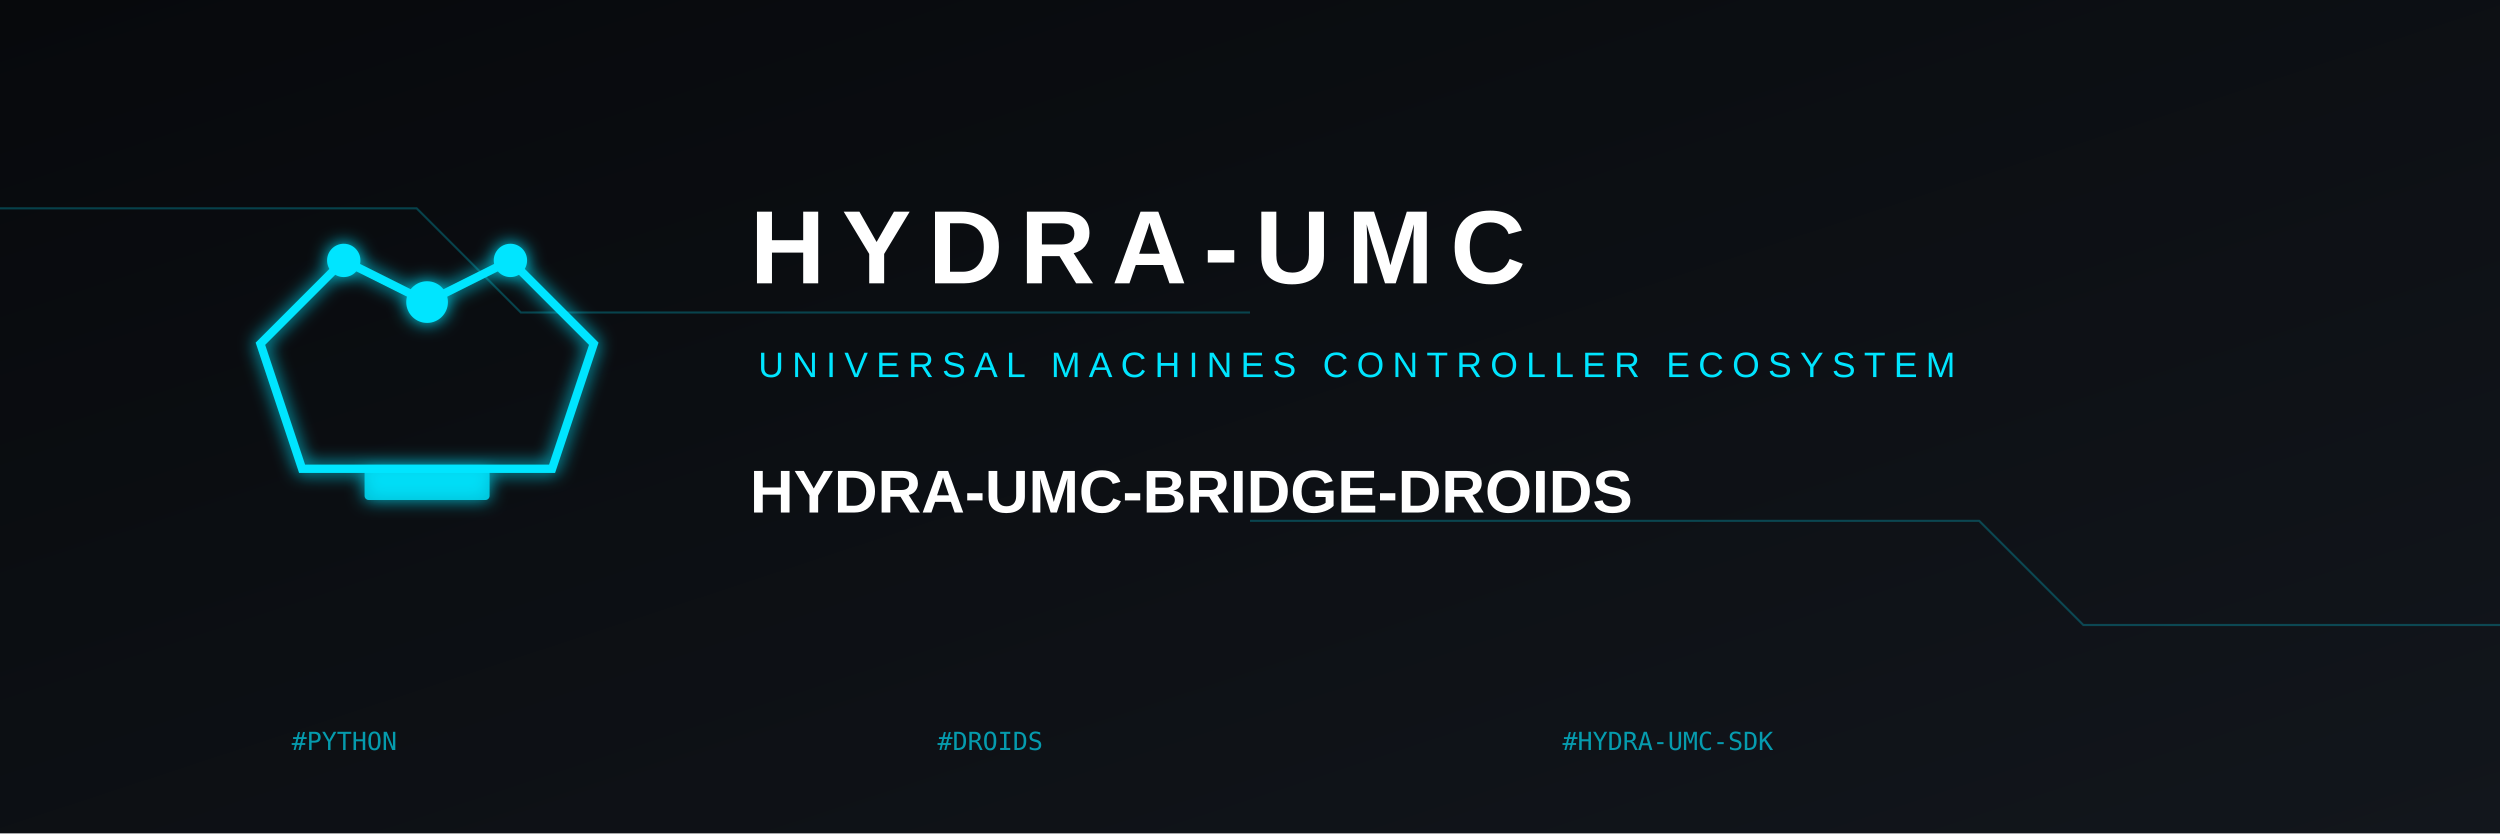
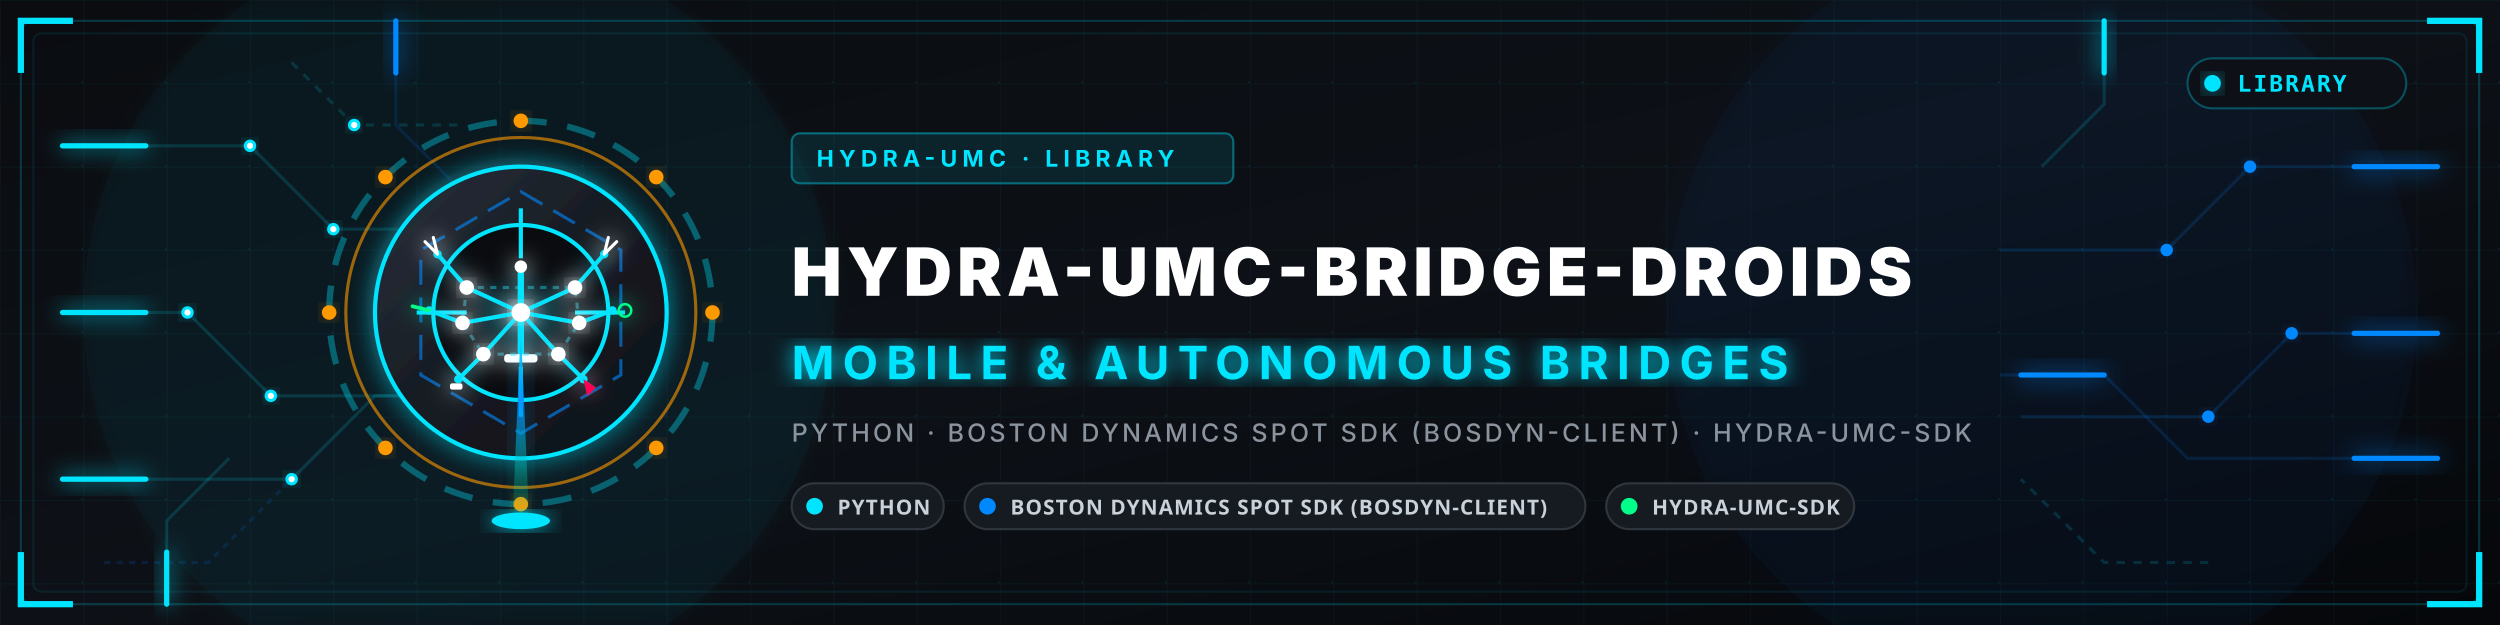
- <svg xmlns="http://www.w3.org/2000/svg" viewBox="0 0 1200 400" role="img" aria-labelledby="title desc">
+ <svg xmlns="http://www.w3.org/2000/svg" viewBox="0 0 1200 300" width="100%" height="100%">
  <defs>
-     <linearGradient id="bg" x1="0%" y1="0%" x2="100%" y2="100%">
-       <stop stop-color="#07090C" />
-       <stop offset="1" stop-color="#12161C" />
-     </linearGradient>
-     <filter id="g">
-       <feGaussianBlur stdDeviation="4" result="b" />
+     <linearGradient id="bgGlow" x1="0%" y1="0%" x2="100%" y2="100%">
+       <stop offset="0%" stop-color="#0A0C10" />
+       <stop offset="50%" stop-color="#0D1117" />
+       <stop offset="100%" stop-color="#05070A" />
+     </linearGradient>
+     <linearGradient id="cyanGlow" x1="0%" y1="0%" x2="100%" y2="0%">
+       <stop offset="0%" stop-color="#00E5FF" stop-opacity="0.8" />
+       <stop offset="100%" stop-color="#0088FF" stop-opacity="0.9" />
+     </linearGradient>
+     <linearGradient id="hydraCyanGlow" x1="0%" y1="0%" x2="100%" y2="100%">
+       <stop offset="0%" stop-color="#00F0FF" />
+       <stop offset="100%" stop-color="#0077FF" />
+     </linearGradient>
+     <linearGradient id="laserBeam" x1="0%" y1="0%" x2="0%" y2="100%">
+       <stop offset="0%" stop-color="#00E5FF" stop-opacity="1" />
+       <stop offset="40%" stop-color="#0088FF" stop-opacity="0.8" />
+       <stop offset="100%" stop-color="#00FF88" stop-opacity="0" />
+     </linearGradient>
+     <linearGradient id="metalGradient" x1="0%" y1="0%" x2="100%" y2="100%">
+       <stop offset="0%" stop-color="#2A303C" />
+       <stop offset="50%" stop-color="#161B22" />
+       <stop offset="100%" stop-color="#0D1117" />
+     </linearGradient>
+     <filter id="glowCyan" x="-20%" y="-20%" width="140%" height="140%">
+       <feGaussianBlur stdDeviation="5" result="blur" />
      <feMerge>
-         <feMergeNode in="b" />
+         <feMergeNode in="blur" />
        <feMergeNode in="SourceGraphic" />
      </feMerge>
    </filter>
+     <filter id="glowBlue" x="-20%" y="-20%" width="140%" height="140%">
+       <feGaussianBlur stdDeviation="6" result="blur" />
+       <feMerge>
+         <feMergeNode in="blur" />
+         <feMergeNode in="SourceGraphic" />
+       </feMerge>
+     </filter>
+     <filter id="glowBeam" x="-30%" y="-30%" width="160%" height="160%">
+       <feGaussianBlur stdDeviation="8" result="blur" />
+       <feMerge>
+         <feMergeNode in="blur" />
+         <feMergeNode in="SourceGraphic" />
+       </feMerge>
+     </filter>
+     <pattern id="cyberGrid" width="40" height="40" patternUnits="userSpaceOnUse">
+       <path d="M 40 0 L 0 0 0 40" fill="none" stroke="#00E5FF" stroke-opacity="0.04" stroke-width="1" />
+       <circle cx="40" cy="40" r="1" fill="#00E5FF" fill-opacity="0.1" />
+     </pattern>
+     <g id="pcbNode">
+       <circle cx="0" cy="0" r="3" fill="#00E5FF" filter="url(#glowCyan)" />
+       <circle cx="0" cy="0" r="1.5" fill="#FFFFFF" />
+     </g>
  </defs>
-   <rect width="1200" height="400" fill="url(#bg)" />
-   <g fill="none" stroke="#00E5FF" stroke-width="1" opacity=".25">
-     <path d="M0 100H200L250 150H600" />
-     <path d="M1200 300H1000L950 250H600" />
-   </g>
-   <g transform="translate(205 185)" filter="url(#g)">
-     <path d="M-60,40 -80,-20 -40,-60 0,-40 40,-60 80,-20 60,40Z" fill="none" stroke="#00E5FF" stroke-width="4" />
-     <circle cy="-40" r="10" fill="#00E5FF" />
-     <circle cx="-40" cy="-60" r="8" fill="#00E5FF" />
-     <circle cx="40" cy="-60" r="8" fill="#00E5FF" />
-     <rect x="-30" y="40" width="60" height="15" rx="2" fill="#00E5FF" opacity=".8" />
-   </g>
-   <text x="360" y="136" font-family="Arial,sans-serif" font-size="50" font-weight="bold" fill="#FFF" letter-spacing="8">HYDRA-UMC</text>
-   <text x="364" y="181" font-family="Arial,sans-serif" font-size="17" fill="#00E5FF" letter-spacing="4">UNIVERSAL MACHINES CONTROLLER ECOSYSTEM</text>
-   <text x="360" y="246" font-family="Arial,sans-serif" font-size="29" font-weight="bold" fill="#FFF">HYDRA-UMC-BRIDGE-DROIDS</text>
-   <g font-family="monospace" font-size="12" fill="#00E5FF" opacity=".65">
-     <text x="140" y="360">#PYTHON</text>
-     <text x="450" y="360">#DROIDS</text>
-     <text x="750" y="360">#HYDRA-UMC-SDK</text>
+   <rect width="1200" height="300" fill="url(#bgGlow)" />
+   <rect width="1200" height="300" fill="url(#cyberGrid)" />
+   <circle cx="220" cy="150" r="180" fill="#00E5FF" fill-opacity="0.03" filter="url(#glowCyan)">
+     <animate attributeName="fill-opacity" values="0.02;0.05;0.02" dur="6s" repeatCount="indefinite" />
+   </circle>
+   <circle cx="980" cy="150" r="180" fill="#0077FF" fill-opacity="0.03" filter="url(#glowBlue)">
+     <animate attributeName="fill-opacity" values="0.02;0.05;0.02" dur="6s" repeatCount="indefinite" />
+   </circle>
+   <rect x="10" y="10" width="1180" height="280" fill="none" stroke="#00E5FF" stroke-opacity="0.2" stroke-width="1" rx="6" />
+   <rect x="16" y="16" width="1168" height="268" fill="none" stroke="#00E5FF" stroke-opacity="0.08" stroke-width="1" rx="4" />
+   <path d="M 10 35 L 10 10 L 35 10" fill="none" stroke="#00E5FF" stroke-width="3">
+     <animate attributeName="stroke-opacity" values="0.6;1;0.6" dur="3s" repeatCount="indefinite" />
+   </path>
+   <path d="M 1190 35 L 1190 10 L 1165 10" fill="none" stroke="#00E5FF" stroke-width="3">
+     <animate attributeName="stroke-opacity" values="0.6;1;0.6" dur="3s" repeatCount="indefinite" />
+   </path>
+   <path d="M 10 265 L 10 290 L 35 290" fill="none" stroke="#00E5FF" stroke-width="3">
+     <animate attributeName="stroke-opacity" values="0.6;1;0.6" dur="3s" repeatCount="indefinite" />
+   </path>
+   <path d="M 1190 265 L 1190 290 L 1165 290" fill="none" stroke="#00E5FF" stroke-width="3">
+     <animate attributeName="stroke-opacity" values="0.6;1;0.6" dur="3s" repeatCount="indefinite" />
+   </path>
+   <g stroke="#00E5FF" stroke-opacity="0.15" stroke-width="1.5" fill="none">
+     <path d="M 30 70 L 120 70 L 160 110 L 240 110" />
+     <path d="M 30 150 L 90 150 L 130 190 L 220 190" />
+     <path d="M 30 230 L 140 230 L 180 190 L 210 190" />
+     <path d="M 80 290 L 80 250 L 110 220" />
+     <path d="M 190 10 L 190 60 L 220 90" stroke="#0077FF" stroke-opacity="0.15" />
+     <path d="M 140 30 L 170 60 L 220 60" stroke-dasharray="4,4" />
+     <path d="M 50 270 L 100 270 L 140 230" stroke="#0077FF" stroke-opacity="0.15" stroke-dasharray="3,3" />
+   </g>
+   <g fill="none" stroke-linecap="round" stroke-linejoin="round">
+     <path d="M 30 70 L 120 70 L 160 110 L 240 110" stroke="#00E5FF" stroke-width="2.5" stroke-dasharray="40, 240" filter="url(#glowCyan)">
+       <animate attributeName="stroke-dashoffset" values="280;0" dur="3s" repeatCount="indefinite" />
+     </path>
+     <path d="M 30 150 L 90 150 L 130 190 L 220 190" stroke="#00E5FF" stroke-width="2.5" stroke-dasharray="40, 220" filter="url(#glowCyan)">
+       <animate attributeName="stroke-dashoffset" values="260;0" dur="3.5s" repeatCount="indefinite" />
+     </path>
+     <path d="M 30 230 L 140 230 L 180 190 L 210 190" stroke="#00E5FF" stroke-width="2.5" stroke-dasharray="40, 230" filter="url(#glowCyan)">
+       <animate attributeName="stroke-dashoffset" values="270;0" dur="3.2s" repeatCount="indefinite" />
+     </path>
+     <path d="M 80 290 L 80 250 L 110 220" stroke="#00E5FF" stroke-width="2.5" stroke-dasharray="25, 100" filter="url(#glowCyan)">
+       <animate attributeName="stroke-dashoffset" values="125;0" dur="2.5s" repeatCount="indefinite" />
+     </path>
+     <path d="M 190 10 L 190 60 L 220 90" stroke="#0088FF" stroke-width="2.5" stroke-dasharray="25, 90" filter="url(#glowBlue)">
+       <animate attributeName="stroke-dashoffset" values="115;0" dur="2.8s" repeatCount="indefinite" />
+     </path>
+   </g>
+   <use href="#pcbNode" x="120" y="70" />
+   <use href="#pcbNode" x="160" y="110" />
+   <use href="#pcbNode" x="90" y="150" />
+   <use href="#pcbNode" x="130" y="190" />
+   <use href="#pcbNode" x="140" y="230" />
+   <use href="#pcbNode" x="170" y="60" />
+   <g stroke="#0088FF" stroke-opacity="0.15" stroke-width="1.5" fill="none">
+     <path d="M 1170 80 L 1080 80 L 1040 120 L 960 120" />
+     <path d="M 1170 160 L 1100 160 L 1060 200 L 970 200" />
+     <path d="M 1170 220 L 1050 220 L 1010 180 M 1010 180 L 960 180" />
+     <path d="M 1010 10 L 1010 50 L 980 80" stroke="#00E5FF" stroke-opacity="0.15" />
+     <path d="M 1060 270 L 1010 270 L 970 230" stroke="#00E5FF" stroke-opacity="0.15" stroke-dasharray="4,4" />
+   </g>
+   <g fill="none" stroke-linecap="round" stroke-linejoin="round">
+     <path d="M 1170 80 L 1080 80 L 1040 120 L 960 120" stroke="#0088FF" stroke-width="2.5" stroke-dasharray="40, 230" filter="url(#glowBlue)">
+       <animate attributeName="stroke-dashoffset" values="0;270" dur="3.5s" repeatCount="indefinite" />
+     </path>
+     <path d="M 1170 160 L 1100 160 L 1060 200 L 970 200" stroke="#0088FF" stroke-width="2.5" stroke-dasharray="40, 240" filter="url(#glowBlue)">
+       <animate attributeName="stroke-dashoffset" values="0;280" dur="3.8s" repeatCount="indefinite" />
+     </path>
+     <path d="M 1170 220 L 1050 220 L 1010 180 M 1010 180 L 960 180" stroke="#0088FF" stroke-width="2.5" stroke-dasharray="40, 250" filter="url(#glowBlue)">
+       <animate attributeName="stroke-dashoffset" values="0;290" dur="4s" repeatCount="indefinite" />
+     </path>
+     <path d="M 1010 10 L 1010 50 L 980 80" stroke="#00E5FF" stroke-width="2.5" stroke-dasharray="25, 95" filter="url(#glowCyan)">
+       <animate attributeName="stroke-dashoffset" values="0;120" dur="2.6s" repeatCount="indefinite" />
+     </path>
+   </g>
+   <circle cx="1080" cy="80" r="3" fill="#0088FF" filter="url(#glowBlue)" />
+   <circle cx="1040" cy="120" r="3" fill="#0088FF" filter="url(#glowBlue)" />
+   <circle cx="1100" cy="160" r="3" fill="#0088FF" filter="url(#glowBlue)" />
+   <circle cx="1060" cy="200" r="3" fill="#0088FF" filter="url(#glowBlue)" />
+   <g transform="translate(250, 150)">
+     <g>
+       <circle cx="0" cy="0" r="92" fill="none" stroke="#00E5FF" stroke-opacity="0.35" stroke-width="3" stroke-dasharray="14,10" />
+       <circle cx="0" cy="0" r="84" fill="none" stroke="#FF9900" stroke-opacity="0.6" stroke-width="1.5" />
+       <circle cx="92" cy="0" r="3.5" fill="#FF9900" filter="url(#glowBlue)" />
+       <circle cx="65" cy="65" r="3.5" fill="#FF9900" filter="url(#glowBlue)" />
+       <circle cx="0" cy="92" r="3.5" fill="#FF9900" filter="url(#glowBlue)" />
+       <circle cx="-65" cy="65" r="3.5" fill="#FF9900" filter="url(#glowBlue)" />
+       <circle cx="-92" cy="0" r="3.5" fill="#FF9900" filter="url(#glowBlue)" />
+       <circle cx="-65" cy="-65" r="3.5" fill="#FF9900" filter="url(#glowBlue)" />
+       <circle cx="0" cy="-92" r="3.5" fill="#FF9900" filter="url(#glowBlue)" />
+       <circle cx="65" cy="-65" r="3.5" fill="#FF9900" filter="url(#glowBlue)" />
+       <animateTransform attributeName="transform" type="rotate" from="0 0 0" to="360 0 0" dur="25s" repeatCount="indefinite" />
+     </g>
+     <circle cx="0" cy="0" r="70" fill="url(#metalGradient)" stroke="#00E5FF" stroke-width="2" filter="url(#glowCyan)" />
+     <g>
+       <polygon points="0,-58 48,-30 48,30 0,58 -48,30 -48,-30" fill="none" stroke="#0088FF" stroke-width="1.5" stroke-dasharray="12,6" opacity="0.6" />
+       <animateTransform attributeName="transform" type="rotate" from="360 0 0" to="0 0 0" dur="18s" repeatCount="indefinite" />
+     </g>
+     <circle cx="0" cy="0" r="42" fill="#0A0C10" stroke="#00E5FF" stroke-width="2" />
+     <line x1="-50" y1="0" x2="-26" y2="0" stroke="#00E5FF" stroke-width="2" />
+     <line x1="26" y1="0" x2="50" y2="0" stroke="#00E5FF" stroke-width="2" />
+     <line x1="0" y1="-50" x2="0" y2="-26" stroke="#00E5FF" stroke-width="2" />
+     <line x1="0" y1="26" x2="0" y2="50" stroke="#00E5FF" stroke-width="2" />
+     <g id="hydra8ArmSystem" filter="url(#glowCyan)">
+       <line x1="0" y1="0" x2="0" y2="22" stroke="#00E5FF" stroke-width="3" stroke-linecap="round" />
+       <rect x="-8" y="20" width="16" height="4" rx="1.5" fill="#FFFFFF" />
+       <line x1="0" y1="0" x2="0" y2="-22" stroke="#00E5FF" stroke-width="3" stroke-linecap="round" />
+       <circle cx="0" cy="-22" r="3" fill="#FFFFFF" />
+       <path d="M -26 -12 L -28 5 L -18 20 L 18 20 L 28 5 L 26 -12 Z" fill="none" stroke="#00E5FF" stroke-width="1.5" stroke-dasharray="3,3" opacity="0.4" />
+       <path d="M 0 0 L -26 -12 M 0 0 L -28 5 M 0 0 L -18 20 M 0 0 L 18 20 M 0 0 L 28 5 M 0 0 L 26 -12" stroke="#00E5FF" stroke-width="2" stroke-linecap="round" />
+       <g transform="translate(-26, -12)">
+         <g>
+           <animateTransform attributeName="transform" type="rotate" values="-25;15;-25" dur="3.4s" repeatCount="indefinite" />
+           <line x1="0" y1="0" x2="-14" y2="-16" stroke="#00E5FF" stroke-width="2" stroke-linecap="round" />
+           <circle cx="-14" cy="-16" r="2" fill="#00E5FF" />
+           <g transform="translate(-14, -16)">
+             <animateTransform attributeName="transform" type="rotate" values="30;-20;30" dur="3.4s" repeatCount="indefinite" />
+             <path d="M 0 0 L -6 -6 M 0 0 L -2 -8" stroke="#FFFFFF" stroke-width="1.5" stroke-linecap="round" />
+           </g>
+         </g>
+       </g>
+       <g transform="translate(-28, 5)">
+         <g>
+           <animateTransform attributeName="transform" type="rotate" values="-18;22;-18" dur="4.0s" repeatCount="indefinite" />
+           <line x1="0" y1="0" x2="-16" y2="-6" stroke="#00E5FF" stroke-width="2" stroke-linecap="round" />
+           <circle cx="-16" cy="-6" r="2" fill="#00E5FF" />
+           <g transform="translate(-16, -6)">
+             <animateTransform attributeName="transform" type="rotate" values="-25;25;-25" dur="4.0s" repeatCount="indefinite" />
+             <line x1="0" y1="0" x2="-8" y2="-2" stroke="#00FF88" stroke-width="1.8" stroke-linecap="round" />
+           </g>
+         </g>
+       </g>
+       <g transform="translate(-18, 20)">
+         <g>
+           <animateTransform attributeName="transform" type="rotate" values="-15;20;-15" dur="4.5s" repeatCount="indefinite" />
+           <line x1="0" y1="0" x2="-12" y2="12" stroke="#00E5FF" stroke-width="2" stroke-linecap="round" />
+           <circle cx="-12" cy="12" r="2" fill="#00E5FF" />
+           <g transform="translate(-12, 12)">
+             <animateTransform attributeName="transform" type="rotate" values="20;-15;20" dur="4.5s" repeatCount="indefinite" />
+             <rect x="-4" y="2" width="6" height="3" rx="1" fill="#FFFFFF" />
+           </g>
+         </g>
+       </g>
+       <g transform="translate(18, 20)">
+         <g>
+           <animateTransform attributeName="transform" type="rotate" values="15;-20;15" dur="4.2s" repeatCount="indefinite" />
+           <line x1="0" y1="0" x2="12" y2="12" stroke="#00E5FF" stroke-width="2" stroke-linecap="round" />
+           <circle cx="12" cy="12" r="2" fill="#00E5FF" />
+           <g transform="translate(12, 12)">
+             <animateTransform attributeName="transform" type="rotate" values="-20;15;-20" dur="4.2s" repeatCount="indefinite" />
+             <polygon points="0,0 6,4 2,8" fill="#FF0055" />
+           </g>
+         </g>
+       </g>
+       <g transform="translate(28, 5)">
+         <g>
+           <animateTransform attributeName="transform" type="rotate" values="22;-18;22" dur="3.8s" repeatCount="indefinite" />
+           <line x1="0" y1="0" x2="16" y2="-6" stroke="#00E5FF" stroke-width="2" stroke-linecap="round" />
+           <circle cx="16" cy="-6" r="2" fill="#00E5FF" />
+           <g transform="translate(16, -6)">
+             <animateTransform attributeName="transform" type="rotate" values="20;-20;20" dur="3.8s" repeatCount="indefinite" />
+             <circle cx="6" cy="0" r="3" fill="none" stroke="#00FF88" stroke-width="1.2" />
+           </g>
+         </g>
+       </g>
+       <g transform="translate(26, -12)">
+         <g>
+           <animateTransform attributeName="transform" type="rotate" values="25;-15;25" dur="3.2s" repeatCount="indefinite" />
+           <line x1="0" y1="0" x2="14" y2="-16" stroke="#00E5FF" stroke-width="2" stroke-linecap="round" />
+           <circle cx="14" cy="-16" r="2" fill="#00E5FF" />
+           <g transform="translate(14, -16)">
+             <animateTransform attributeName="transform" type="rotate" values="-30;20;-30" dur="3.2s" repeatCount="indefinite" />
+             <path d="M 0 0 L 6 -6 M 0 0 L 2 -8" stroke="#FFFFFF" stroke-width="1.5" stroke-linecap="round" />
+           </g>
+         </g>
+       </g>
+       <circle cx="0" cy="0" r="4.5" fill="#FFFFFF" filter="url(#glowCyan)" />
+       <circle cx="-26" cy="-12" r="3.5" fill="#FFFFFF" filter="url(#glowCyan)" />
+       <circle cx="-28" cy="5" r="3.5" fill="#FFFFFF" filter="url(#glowCyan)" />
+       <circle cx="-18" cy="20" r="3.5" fill="#FFFFFF" filter="url(#glowCyan)" />
+       <circle cx="18" cy="20" r="3.5" fill="#FFFFFF" filter="url(#glowCyan)" />
+       <circle cx="28" cy="5" r="3.5" fill="#FFFFFF" filter="url(#glowCyan)" />
+       <circle cx="26" cy="-12" r="3.5" fill="#FFFFFF" filter="url(#glowCyan)" />
+     </g>
+   </g>
+   <path d="M 250 157 L 246 250 L 254 250 Z" fill="url(#laserBeam)" filter="url(#glowBeam)">
+     <animate attributeName="opacity" values="0.3;1;0.3" dur="1.2s" repeatCount="indefinite" />
+   </path>
+   <ellipse cx="250" cy="250" rx="14" ry="4" fill="#00E5FF" filter="url(#glowCyan)">
+     <animate attributeName="rx" values="10;18;10" dur="1.2s" repeatCount="indefinite" />
+     <animate attributeName="opacity" values="0.4;1;0.4" dur="1.2s" repeatCount="indefinite" />
+   </ellipse>
+   <g transform="translate(380, 0)">
+     <g transform="translate(0, 82)">
+       <rect x="0" y="-18" width="212" height="24" rx="4" fill="#00E5FF" fill-opacity="0.1" stroke="#00E5FF" stroke-opacity="0.4" stroke-width="1">
+         <animate attributeName="stroke-opacity" values="0.3;0.8;0.3" dur="4s" repeatCount="indefinite" />
+       </rect>
+       <text x="12" y="-2" font-family="'Inter', 'Segoe UI', 'Roboto', sans-serif" font-weight="700" font-size="11" fill="#00E5FF" letter-spacing="2.5">HYDRA-UMC · LIBRARY</text>
+     </g>
+     <text x="0" y="142" font-family="'Inter', 'Segoe UI', 'Roboto', sans-serif" font-weight="900" font-size="32" fill="#FFFFFF" letter-spacing="2.5">HYDRA-UMC-BRIDGE-DROIDS</text>
+     <text x="0" y="182" font-family="'Inter', 'Segoe UI', 'Roboto', sans-serif" font-weight="700" font-size="22" fill="#00E5FF" letter-spacing="4" filter="url(#glowCyan)">MOBILE &amp; AUTONOMOUS BRIDGES</text>
+     <text x="0" y="212" font-family="'Inter', 'Segoe UI', 'Roboto', sans-serif" font-weight="500" font-size="12" fill="#8B949E" letter-spacing="1.5">PYTHON · BOSTON DYNAMICS SPOT SDK (BOSDYN-CLIENT) · HYDRA-UMC-SDK</text>
+     <g transform="translate(0, 232)">
+       <rect x="0" y="0" width="73" height="22" rx="11" fill="#161B22" stroke="#30363D" stroke-width="1" />
+       <circle cx="11" cy="11" r="4" fill="#00E5FF">
+         <animate attributeName="opacity" values="0.5;1;0.5" dur="2.0s" repeatCount="indefinite" />
+       </circle>
+       <text x="22" y="15" font-family="sans-serif" font-weight="600" font-size="10" fill="#C9D1D9" letter-spacing="0.5">PYTHON</text>
+       <rect x="83" y="0" width="298" height="22" rx="11" fill="#161B22" stroke="#30363D" stroke-width="1" />
+       <circle cx="94" cy="11" r="4" fill="#0088FF">
+         <animate attributeName="opacity" values="0.5;1;0.5" dur="2.2s" repeatCount="indefinite" />
+       </circle>
+       <text x="105" y="15" font-family="sans-serif" font-weight="600" font-size="10" fill="#C9D1D9" letter-spacing="0.5">BOSTON DYNAMICS SPOT SDK (BOSDYN-CLIENT)</text>
+       <rect x="391" y="0" width="119" height="22" rx="11" fill="#161B22" stroke="#30363D" stroke-width="1" />
+       <circle cx="402" cy="11" r="4" fill="#00FF88">
+         <animate attributeName="opacity" values="0.5;1;0.5" dur="2.4s" repeatCount="indefinite" />
+       </circle>
+       <text x="413" y="15" font-family="sans-serif" font-weight="600" font-size="10" fill="#C9D1D9" letter-spacing="0.5">HYDRA-UMC-SDK</text>
+     </g>
+   </g>
+   <g transform="translate(1060, 42)">
+     <rect x="-10" y="-14" width="105" height="24" rx="12" fill="#0D1117" stroke="#00E5FF" stroke-opacity="0.3" stroke-width="1" />
+     <circle cx="2" cy="-2" r="4" fill="#00E5FF" filter="url(#glowCyan)">
+       <animate attributeName="opacity" values="0.3;1;0.3" dur="1.5s" repeatCount="indefinite" />
+     </circle>
+     <text x="14" y="2" font-family="monospace" font-weight="700" font-size="11" fill="#00E5FF" letter-spacing="1">LIBRARY</text>
  </g>
</svg>
